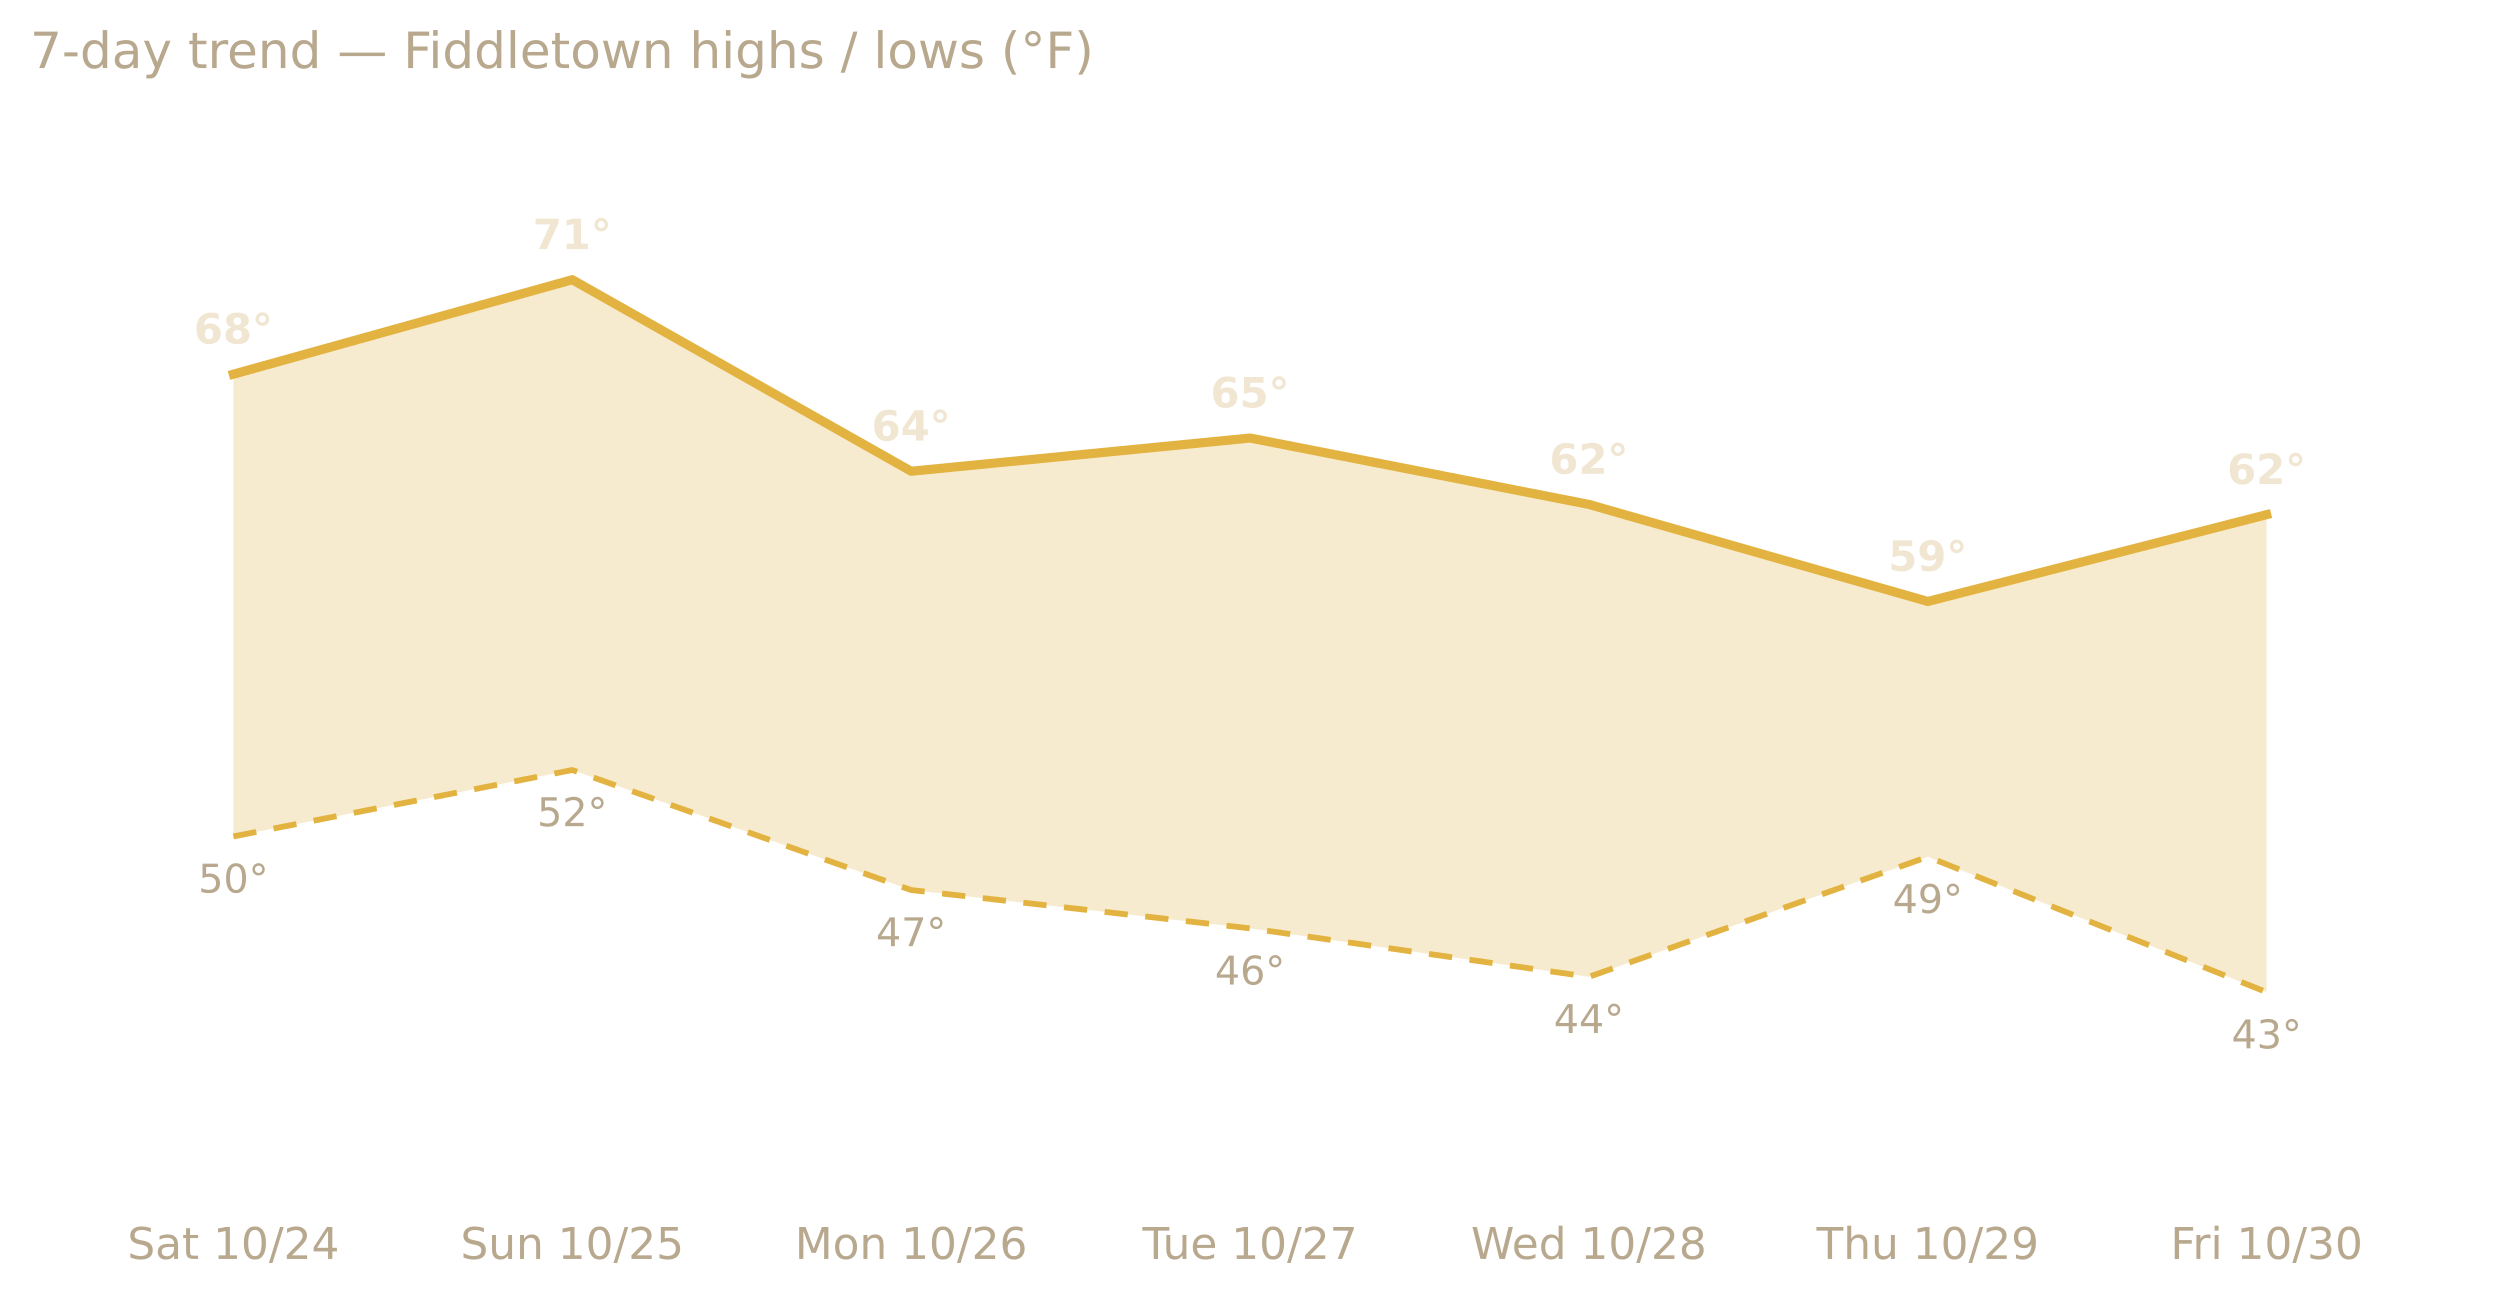
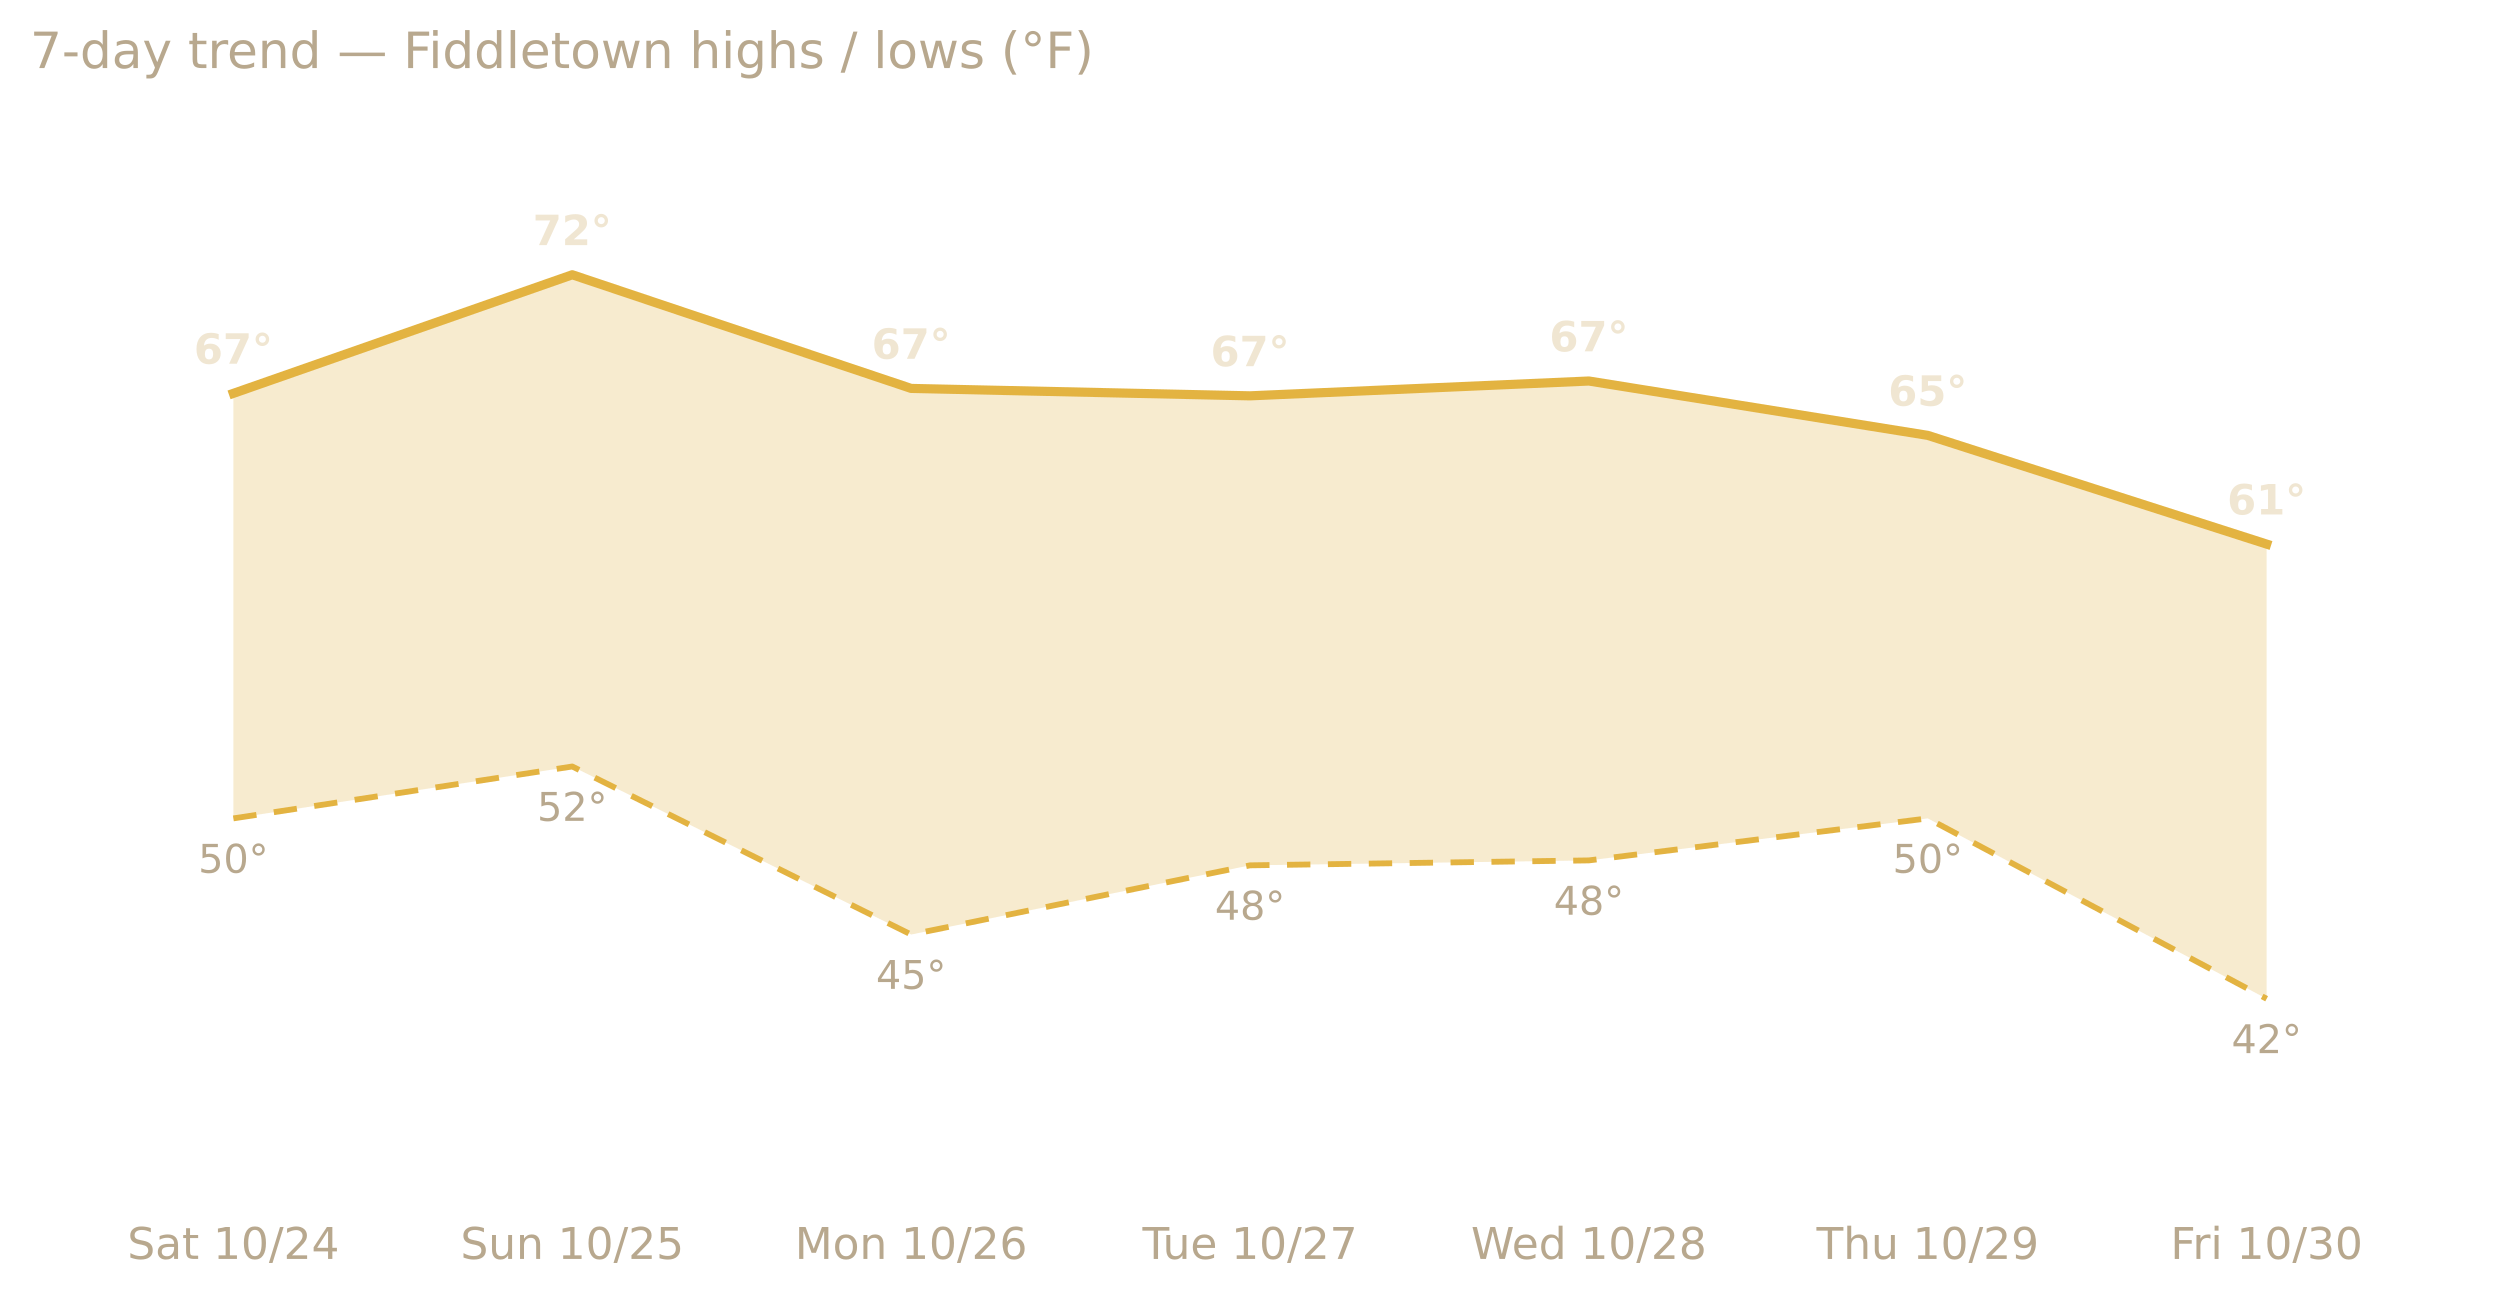
<svg xmlns="http://www.w3.org/2000/svg" xmlns:xlink="http://www.w3.org/1999/xlink" width="599.2pt" height="311.13pt" viewBox="0 0 599.2 311.13" version="1.1">
  <defs>
    <style type="text/css">*{stroke-linejoin: round; stroke-linecap: butt}</style>
  </defs>
  <g id="figure_1">
    <g id="patch_1">
      <path d="M 0 311.13  L 599.2 311.13  L 599.2 0  L 0 0  L 0 311.13  z " style="fill: none; opacity: 0" />
    </g>
    <g id="axes_1">
      <g id="patch_2">
        <path d="M 7.2 286.768  L 592 286.768  L 592 30.318  L 7.2 30.318  L 7.2 286.768  z " style="fill: none" />
      </g>
      <g id="matplotlib.axis_1">
        <g id="xtick_1">
          <g id="text_1">
            <g style="fill: #b8a88e" transform="translate(30.52661 301.7465) scale(0.105 -0.105)">
              <defs>
                <path id="DejaVuSans-53" d="M 3425 4513  L 3425 3897  Q 3066 4069 2747 4153  Q 2428 4238 2131 4238  Q 1616 4238 1336 4038  Q 1056 3838 1056 3469  Q 1056 3159 1242 3001  Q 1428 2844 1947 2747  L 2328 2669  Q 3034 2534 3370 2195  Q 3706 1856 3706 1288  Q 3706 609 3251 259  Q 2797 -91 1919 -91  Q 1588 -91 1214 -16  Q 841 59 441 206  L 441 856  Q 825 641 1194 531  Q 1563 422 1919 422  Q 2459 422 2753 634  Q 3047 847 3047 1241  Q 3047 1584 2836 1778  Q 2625 1972 2144 2069  L 1759 2144  Q 1053 2284 737 2584  Q 422 2884 422 3419  Q 422 4038 858 4394  Q 1294 4750 2059 4750  Q 2388 4750 2728 4690  Q 3069 4631 3425 4513  z " transform="scale(0.015625)" />
                <path id="DejaVuSans-61" d="M 2194 1759  Q 1497 1759 1228 1600  Q 959 1441 959 1056  Q 959 750 1161 570  Q 1363 391 1709 391  Q 2188 391 2477 730  Q 2766 1069 2766 1631  L 2766 1759  L 2194 1759  z M 3341 1997  L 3341 0  L 2766 0  L 2766 531  Q 2569 213 2275 61  Q 1981 -91 1556 -91  Q 1019 -91 701 211  Q 384 513 384 1019  Q 384 1609 779 1909  Q 1175 2209 1959 2209  L 2766 2209  L 2766 2266  Q 2766 2663 2505 2880  Q 2244 3097 1772 3097  Q 1472 3097 1187 3025  Q 903 2953 641 2809  L 641 3341  Q 956 3463 1253 3523  Q 1550 3584 1831 3584  Q 2591 3584 2966 3190  Q 3341 2797 3341 1997  z " transform="scale(0.015625)" />
                <path id="DejaVuSans-74" d="M 1172 4494  L 1172 3500  L 2356 3500  L 2356 3053  L 1172 3053  L 1172 1153  Q 1172 725 1289 603  Q 1406 481 1766 481  L 2356 481  L 2356 0  L 1766 0  Q 1100 0 847 248  Q 594 497 594 1153  L 594 3053  L 172 3053  L 172 3500  L 594 3500  L 594 4494  L 1172 4494  z " transform="scale(0.015625)" />
                <path id="DejaVuSans-20" transform="scale(0.015625)" />
                <path id="DejaVuSans-31" d="M 794 531  L 1825 531  L 1825 4091  L 703 3866  L 703 4441  L 1819 4666  L 2450 4666  L 2450 531  L 3481 531  L 3481 0  L 794 0  L 794 531  z " transform="scale(0.015625)" />
                <path id="DejaVuSans-30" d="M 2034 4250  Q 1547 4250 1301 3770  Q 1056 3291 1056 2328  Q 1056 1369 1301 889  Q 1547 409 2034 409  Q 2525 409 2770 889  Q 3016 1369 3016 2328  Q 3016 3291 2770 3770  Q 2525 4250 2034 4250  z M 2034 4750  Q 2819 4750 3233 4129  Q 3647 3509 3647 2328  Q 3647 1150 3233 529  Q 2819 -91 2034 -91  Q 1250 -91 836 529  Q 422 1150 422 2328  Q 422 3509 836 4129  Q 1250 4750 2034 4750  z " transform="scale(0.015625)" />
                <path id="DejaVuSans-2f" d="M 1625 4666  L 2156 4666  L 531 -594  L 0 -594  L 1625 4666  z " transform="scale(0.015625)" />
                <path id="DejaVuSans-32" d="M 1228 531  L 3431 531  L 3431 0  L 469 0  L 469 531  Q 828 903 1448 1529  Q 2069 2156 2228 2338  Q 2531 2678 2651 2914  Q 2772 3150 2772 3378  Q 2772 3750 2511 3984  Q 2250 4219 1831 4219  Q 1534 4219 1204 4116  Q 875 4013 500 3803  L 500 4441  Q 881 4594 1212 4672  Q 1544 4750 1819 4750  Q 2544 4750 2975 4387  Q 3406 4025 3406 3419  Q 3406 3131 3298 2873  Q 3191 2616 2906 2266  Q 2828 2175 2409 1742  Q 1991 1309 1228 531  z " transform="scale(0.015625)" />
                <path id="DejaVuSans-34" d="M 2419 4116  L 825 1625  L 2419 1625  L 2419 4116  z M 2253 4666  L 3047 4666  L 3047 1625  L 3713 1625  L 3713 1100  L 3047 1100  L 3047 0  L 2419 0  L 2419 1100  L 313 1100  L 313 1709  L 2253 4666  z " transform="scale(0.015625)" />
              </defs>
              <use xlink:href="#DejaVuSans-53" />
              <use xlink:href="#DejaVuSans-61" x="63.477" />
              <use xlink:href="#DejaVuSans-74" x="124.756" />
              <use xlink:href="#DejaVuSans-20" x="163.965" />
              <use xlink:href="#DejaVuSans-31" x="195.752" />
              <use xlink:href="#DejaVuSans-30" x="259.375" />
              <use xlink:href="#DejaVuSans-2f" x="322.998" />
              <use xlink:href="#DejaVuSans-32" x="356.689" />
              <use xlink:href="#DejaVuSans-34" x="420.312" />
            </g>
          </g>
        </g>
        <g id="xtick_2">
          <g id="text_2">
            <g style="fill: #b8a88e" transform="translate(110.3699 301.7465) scale(0.105 -0.105)">
              <defs>
                <path id="DejaVuSans-75" d="M 544 1381  L 544 3500  L 1119 3500  L 1119 1403  Q 1119 906 1312 657  Q 1506 409 1894 409  Q 2359 409 2629 706  Q 2900 1003 2900 1516  L 2900 3500  L 3475 3500  L 3475 0  L 2900 0  L 2900 538  Q 2691 219 2414 64  Q 2138 -91 1772 -91  Q 1169 -91 856 284  Q 544 659 544 1381  z M 1991 3584  L 1991 3584  z " transform="scale(0.015625)" />
                <path id="DejaVuSans-6e" d="M 3513 2113  L 3513 0  L 2938 0  L 2938 2094  Q 2938 2591 2744 2837  Q 2550 3084 2163 3084  Q 1697 3084 1428 2787  Q 1159 2491 1159 1978  L 1159 0  L 581 0  L 581 3500  L 1159 3500  L 1159 2956  Q 1366 3272 1645 3428  Q 1925 3584 2291 3584  Q 2894 3584 3203 3211  Q 3513 2838 3513 2113  z " transform="scale(0.015625)" />
                <path id="DejaVuSans-35" d="M 691 4666  L 3169 4666  L 3169 4134  L 1269 4134  L 1269 2991  Q 1406 3038 1543 3061  Q 1681 3084 1819 3084  Q 2600 3084 3056 2656  Q 3513 2228 3513 1497  Q 3513 744 3044 326  Q 2575 -91 1722 -91  Q 1428 -91 1123 -41  Q 819 9 494 109  L 494 744  Q 775 591 1075 516  Q 1375 441 1709 441  Q 2250 441 2565 725  Q 2881 1009 2881 1497  Q 2881 1984 2565 2268  Q 2250 2553 1709 2553  Q 1456 2553 1204 2497  Q 953 2441 691 2322  L 691 4666  z " transform="scale(0.015625)" />
              </defs>
              <use xlink:href="#DejaVuSans-53" />
              <use xlink:href="#DejaVuSans-75" x="63.477" />
              <use xlink:href="#DejaVuSans-6e" x="126.855" />
              <use xlink:href="#DejaVuSans-20" x="190.234" />
              <use xlink:href="#DejaVuSans-31" x="222.021" />
              <use xlink:href="#DejaVuSans-30" x="285.645" />
              <use xlink:href="#DejaVuSans-2f" x="349.268" />
              <use xlink:href="#DejaVuSans-32" x="382.959" />
              <use xlink:href="#DejaVuSans-35" x="446.582" />
            </g>
          </g>
        </g>
        <g id="xtick_3">
          <g id="text_3">
            <g style="fill: #b8a88e" transform="translate(190.5101 301.7465) scale(0.105 -0.105)">
              <defs>
                <path id="DejaVuSans-4d" d="M 628 4666  L 1569 4666  L 2759 1491  L 3956 4666  L 4897 4666  L 4897 0  L 4281 0  L 4281 4097  L 3078 897  L 2444 897  L 1241 4097  L 1241 0  L 628 0  L 628 4666  z " transform="scale(0.015625)" />
                <path id="DejaVuSans-6f" d="M 1959 3097  Q 1497 3097 1228 2736  Q 959 2375 959 1747  Q 959 1119 1226 758  Q 1494 397 1959 397  Q 2419 397 2687 759  Q 2956 1122 2956 1747  Q 2956 2369 2687 2733  Q 2419 3097 1959 3097  z M 1959 3584  Q 2709 3584 3137 3096  Q 3566 2609 3566 1747  Q 3566 888 3137 398  Q 2709 -91 1959 -91  Q 1206 -91 779 398  Q 353 888 353 1747  Q 353 2609 779 3096  Q 1206 3584 1959 3584  z " transform="scale(0.015625)" />
                <path id="DejaVuSans-36" d="M 2113 2584  Q 1688 2584 1439 2293  Q 1191 2003 1191 1497  Q 1191 994 1439 701  Q 1688 409 2113 409  Q 2538 409 2786 701  Q 3034 994 3034 1497  Q 3034 2003 2786 2293  Q 2538 2584 2113 2584  z M 3366 4563  L 3366 3988  Q 3128 4100 2886 4159  Q 2644 4219 2406 4219  Q 1781 4219 1451 3797  Q 1122 3375 1075 2522  Q 1259 2794 1537 2939  Q 1816 3084 2150 3084  Q 2853 3084 3261 2657  Q 3669 2231 3669 1497  Q 3669 778 3244 343  Q 2819 -91 2113 -91  Q 1303 -91 875 529  Q 447 1150 447 2328  Q 447 3434 972 4092  Q 1497 4750 2381 4750  Q 2619 4750 2861 4703  Q 3103 4656 3366 4563  z " transform="scale(0.015625)" />
              </defs>
              <use xlink:href="#DejaVuSans-4d" />
              <use xlink:href="#DejaVuSans-6f" x="86.279" />
              <use xlink:href="#DejaVuSans-6e" x="147.461" />
              <use xlink:href="#DejaVuSans-20" x="210.84" />
              <use xlink:href="#DejaVuSans-31" x="242.627" />
              <use xlink:href="#DejaVuSans-30" x="306.25" />
              <use xlink:href="#DejaVuSans-2f" x="369.873" />
              <use xlink:href="#DejaVuSans-32" x="403.564" />
              <use xlink:href="#DejaVuSans-36" x="467.188" />
            </g>
          </g>
        </g>
        <g id="xtick_4">
          <g id="text_4">
            <g style="fill: #b8a88e" transform="translate(273.8315 301.7465) scale(0.105 -0.105)">
              <defs>
                <path id="DejaVuSans-54" d="M -19 4666  L 3928 4666  L 3928 4134  L 2272 4134  L 2272 0  L 1638 0  L 1638 4134  L -19 4134  L -19 4666  z " transform="scale(0.015625)" />
                <path id="DejaVuSans-65" d="M 3597 1894  L 3597 1613  L 953 1613  Q 991 1019 1311 708  Q 1631 397 2203 397  Q 2534 397 2845 478  Q 3156 559 3463 722  L 3463 178  Q 3153 47 2828 -22  Q 2503 -91 2169 -91  Q 1331 -91 842 396  Q 353 884 353 1716  Q 353 2575 817 3079  Q 1281 3584 2069 3584  Q 2775 3584 3186 3129  Q 3597 2675 3597 1894  z M 3022 2063  Q 3016 2534 2758 2815  Q 2500 3097 2075 3097  Q 1594 3097 1305 2825  Q 1016 2553 972 2059  L 3022 2063  z " transform="scale(0.015625)" />
                <path id="DejaVuSans-37" d="M 525 4666  L 3525 4666  L 3525 4397  L 1831 0  L 1172 0  L 2766 4134  L 525 4134  L 525 4666  z " transform="scale(0.015625)" />
              </defs>
              <use xlink:href="#DejaVuSans-54" />
              <use xlink:href="#DejaVuSans-75" x="45.959" />
              <use xlink:href="#DejaVuSans-65" x="109.338" />
              <use xlink:href="#DejaVuSans-20" x="170.861" />
              <use xlink:href="#DejaVuSans-31" x="202.648" />
              <use xlink:href="#DejaVuSans-30" x="266.271" />
              <use xlink:href="#DejaVuSans-2f" x="329.895" />
              <use xlink:href="#DejaVuSans-32" x="363.586" />
              <use xlink:href="#DejaVuSans-37" x="427.209" />
            </g>
          </g>
        </g>
        <g id="xtick_5">
          <g id="text_5">
            <g style="fill: #b8a88e" transform="translate(352.578 301.7465) scale(0.105 -0.105)">
              <defs>
                <path id="DejaVuSans-57" d="M 213 4666  L 850 4666  L 1831 722  L 2809 4666  L 3519 4666  L 4500 722  L 5478 4666  L 6119 4666  L 4947 0  L 4153 0  L 3169 4050  L 2175 0  L 1381 0  L 213 4666  z " transform="scale(0.015625)" />
                <path id="DejaVuSans-64" d="M 2906 2969  L 2906 4863  L 3481 4863  L 3481 0  L 2906 0  L 2906 525  Q 2725 213 2448 61  Q 2172 -91 1784 -91  Q 1150 -91 751 415  Q 353 922 353 1747  Q 353 2572 751 3078  Q 1150 3584 1784 3584  Q 2172 3584 2448 3432  Q 2725 3281 2906 2969  z M 947 1747  Q 947 1113 1208 752  Q 1469 391 1925 391  Q 2381 391 2643 752  Q 2906 1113 2906 1747  Q 2906 2381 2643 2742  Q 2381 3103 1925 3103  Q 1469 3103 1208 2742  Q 947 2381 947 1747  z " transform="scale(0.015625)" />
                <path id="DejaVuSans-38" d="M 2034 2216  Q 1584 2216 1326 1975  Q 1069 1734 1069 1313  Q 1069 891 1326 650  Q 1584 409 2034 409  Q 2484 409 2743 651  Q 3003 894 3003 1313  Q 3003 1734 2745 1975  Q 2488 2216 2034 2216  z M 1403 2484  Q 997 2584 770 2862  Q 544 3141 544 3541  Q 544 4100 942 4425  Q 1341 4750 2034 4750  Q 2731 4750 3128 4425  Q 3525 4100 3525 3541  Q 3525 3141 3298 2862  Q 3072 2584 2669 2484  Q 3125 2378 3379 2068  Q 3634 1759 3634 1313  Q 3634 634 3220 271  Q 2806 -91 2034 -91  Q 1263 -91 848 271  Q 434 634 434 1313  Q 434 1759 690 2068  Q 947 2378 1403 2484  z M 1172 3481  Q 1172 3119 1398 2916  Q 1625 2713 2034 2713  Q 2441 2713 2670 2916  Q 2900 3119 2900 3481  Q 2900 3844 2670 4047  Q 2441 4250 2034 4250  Q 1625 4250 1398 4047  Q 1172 3844 1172 3481  z " transform="scale(0.015625)" />
              </defs>
              <use xlink:href="#DejaVuSans-57" />
              <use xlink:href="#DejaVuSans-65" x="93.002" />
              <use xlink:href="#DejaVuSans-64" x="154.525" />
              <use xlink:href="#DejaVuSans-20" x="218.002" />
              <use xlink:href="#DejaVuSans-31" x="249.789" />
              <use xlink:href="#DejaVuSans-30" x="313.412" />
              <use xlink:href="#DejaVuSans-2f" x="377.035" />
              <use xlink:href="#DejaVuSans-32" x="410.727" />
              <use xlink:href="#DejaVuSans-38" x="474.35" />
            </g>
          </g>
        </g>
        <g id="xtick_6">
          <g id="text_6">
            <g style="fill: #b8a88e" transform="translate(435.3851 301.7465) scale(0.105 -0.105)">
              <defs>
                <path id="DejaVuSans-68" d="M 3513 2113  L 3513 0  L 2938 0  L 2938 2094  Q 2938 2591 2744 2837  Q 2550 3084 2163 3084  Q 1697 3084 1428 2787  Q 1159 2491 1159 1978  L 1159 0  L 581 0  L 581 4863  L 1159 4863  L 1159 2956  Q 1366 3272 1645 3428  Q 1925 3584 2291 3584  Q 2894 3584 3203 3211  Q 3513 2838 3513 2113  z " transform="scale(0.015625)" />
                <path id="DejaVuSans-39" d="M 703 97  L 703 672  Q 941 559 1184 500  Q 1428 441 1663 441  Q 2288 441 2617 861  Q 2947 1281 2994 2138  Q 2813 1869 2534 1725  Q 2256 1581 1919 1581  Q 1219 1581 811 2004  Q 403 2428 403 3163  Q 403 3881 828 4315  Q 1253 4750 1959 4750  Q 2769 4750 3195 4129  Q 3622 3509 3622 2328  Q 3622 1225 3098 567  Q 2575 -91 1691 -91  Q 1453 -91 1209 -44  Q 966 3 703 97  z M 1959 2075  Q 2384 2075 2632 2365  Q 2881 2656 2881 3163  Q 2881 3666 2632 3958  Q 2384 4250 1959 4250  Q 1534 4250 1286 3958  Q 1038 3666 1038 3163  Q 1038 2656 1286 2365  Q 1534 2075 1959 2075  z " transform="scale(0.015625)" />
              </defs>
              <use xlink:href="#DejaVuSans-54" />
              <use xlink:href="#DejaVuSans-68" x="61.084" />
              <use xlink:href="#DejaVuSans-75" x="124.463" />
              <use xlink:href="#DejaVuSans-20" x="187.842" />
              <use xlink:href="#DejaVuSans-31" x="219.629" />
              <use xlink:href="#DejaVuSans-30" x="283.252" />
              <use xlink:href="#DejaVuSans-2f" x="346.875" />
              <use xlink:href="#DejaVuSans-32" x="380.566" />
              <use xlink:href="#DejaVuSans-39" x="444.189" />
            </g>
          </g>
        </g>
        <g id="xtick_7">
          <g id="text_7">
            <g style="fill: #b8a88e" transform="translate(520.2126 301.7465) scale(0.105 -0.105)">
              <defs>
                <path id="DejaVuSans-46" d="M 628 4666  L 3309 4666  L 3309 4134  L 1259 4134  L 1259 2759  L 3109 2759  L 3109 2228  L 1259 2228  L 1259 0  L 628 0  L 628 4666  z " transform="scale(0.015625)" />
                <path id="DejaVuSans-72" d="M 2631 2963  Q 2534 3019 2420 3045  Q 2306 3072 2169 3072  Q 1681 3072 1420 2755  Q 1159 2438 1159 1844  L 1159 0  L 581 0  L 581 3500  L 1159 3500  L 1159 2956  Q 1341 3275 1631 3429  Q 1922 3584 2338 3584  Q 2397 3584 2469 3576  Q 2541 3569 2628 3553  L 2631 2963  z " transform="scale(0.015625)" />
                <path id="DejaVuSans-69" d="M 603 3500  L 1178 3500  L 1178 0  L 603 0  L 603 3500  z M 603 4863  L 1178 4863  L 1178 4134  L 603 4134  L 603 4863  z " transform="scale(0.015625)" />
                <path id="DejaVuSans-33" d="M 2597 2516  Q 3050 2419 3304 2112  Q 3559 1806 3559 1356  Q 3559 666 3084 287  Q 2609 -91 1734 -91  Q 1441 -91 1130 -33  Q 819 25 488 141  L 488 750  Q 750 597 1062 519  Q 1375 441 1716 441  Q 2309 441 2620 675  Q 2931 909 2931 1356  Q 2931 1769 2642 2001  Q 2353 2234 1838 2234  L 1294 2234  L 1294 2753  L 1863 2753  Q 2328 2753 2575 2939  Q 2822 3125 2822 3475  Q 2822 3834 2567 4026  Q 2313 4219 1838 4219  Q 1578 4219 1281 4162  Q 984 4106 628 3988  L 628 4550  Q 988 4650 1302 4700  Q 1616 4750 1894 4750  Q 2613 4750 3031 4423  Q 3450 4097 3450 3541  Q 3450 3153 3228 2886  Q 3006 2619 2597 2516  z " transform="scale(0.015625)" />
              </defs>
              <use xlink:href="#DejaVuSans-46" />
              <use xlink:href="#DejaVuSans-72" x="50.27" />
              <use xlink:href="#DejaVuSans-69" x="91.383" />
              <use xlink:href="#DejaVuSans-20" x="119.166" />
              <use xlink:href="#DejaVuSans-31" x="150.953" />
              <use xlink:href="#DejaVuSans-30" x="214.576" />
              <use xlink:href="#DejaVuSans-2f" x="278.199" />
              <use xlink:href="#DejaVuSans-33" x="311.891" />
              <use xlink:href="#DejaVuSans-30" x="375.514" />
            </g>
          </g>
        </g>
      </g>
      <g id="matplotlib.axis_2" />
      <g id="PolyCollection_1">
-         <path d="M 55.933 89.687  L 55.933 200.469  L 137.156 184.555  L 218.378 213.322  L 299.6 222.503  L 380.822 234.132  L 462.044 205.365  L 543.267 237.804  L 543.267 123.35  L 543.267 123.35  L 462.044 144.16  L 380.822 120.902  L 299.6 104.989  L 218.378 112.945  L 137.156 67.041  L 55.933 89.687  z " clip-path="url(#p6ad3d462f0)" style="fill: #e3b341; fill-opacity: 0.25" />
+         <path d="M 55.933 94.283  L 55.933 196.152  L 137.156 183.714  L 218.378 223.988  L 299.6 207.405  L 380.822 206.22  L 462.044 196.152  L 543.267 239.387  L 543.267 130.411  L 543.267 130.411  L 462.044 104.351  L 380.822 91.321  L 299.6 94.875  L 218.378 93.098  L 137.156 65.854  L 55.933 94.283  z " clip-path="url(#pff99739e5b)" style="fill: #e3b341; fill-opacity: 0.25" />
      </g>
      <g id="line2d_1">
-         <path d="M 55.933 89.687  L 137.156 67.041  L 218.378 112.945  L 299.6 104.989  L 380.822 120.902  L 462.044 144.16  L 543.267 123.35  " clip-path="url(#p6ad3d462f0)" style="fill: none; stroke: #e3b341; stroke-width: 2.2; stroke-linecap: square" />
+         <path d="M 55.933 94.283  L 137.156 65.854  L 218.378 93.098  L 299.6 94.875  L 380.822 91.321  L 462.044 104.351  L 543.267 130.411  " clip-path="url(#pff99739e5b)" style="fill: none; stroke: #e3b341; stroke-width: 2.2; stroke-linecap: square" />
      </g>
      <g id="line2d_2">
-         <path d="M 55.933 200.469  L 137.156 184.555  L 218.378 213.322  L 299.6 222.503  L 380.822 234.132  L 462.044 205.365  L 543.267 237.804  " clip-path="url(#p6ad3d462f0)" style="fill: none; stroke-dasharray: 5.6,4.2; stroke-dashoffset: 0; stroke: #e3b341; stroke-width: 1.4" />
+         <path d="M 55.933 196.152  L 137.156 183.714  L 218.378 223.988  L 299.6 207.405  L 380.822 206.22  L 462.044 196.152  L 543.267 239.387  " clip-path="url(#pff99739e5b)" style="fill: none; stroke-dasharray: 5.6,4.2; stroke-dashoffset: 0; stroke: #e3b341; stroke-width: 1.4" />
      </g>
      <g id="text_8">
-         <g style="fill: #f0e6d2" transform="translate(46.47552 82.34259) scale(0.1 -0.1)">
+         <g style="fill: #f0e6d2" transform="translate(46.47552 87.1754) scale(0.1 -0.1)">
          <defs>
            <path id="DejaVuSans-Bold-36" d="M 2316 2303  Q 2000 2303 1842 2098  Q 1684 1894 1684 1484  Q 1684 1075 1842 870  Q 2000 666 2316 666  Q 2634 666 2792 870  Q 2950 1075 2950 1484  Q 2950 1894 2792 2098  Q 2634 2303 2316 2303  z M 3803 4544  L 3803 3681  Q 3506 3822 3243 3889  Q 2981 3956 2731 3956  Q 2194 3956 1894 3657  Q 1594 3359 1544 2772  Q 1750 2925 1990 3001  Q 2231 3078 2516 3078  Q 3231 3078 3670 2659  Q 4109 2241 4109 1563  Q 4109 813 3618 361  Q 3128 -91 2303 -91  Q 1394 -91 895 523  Q 397 1138 397 2266  Q 397 3422 980 4083  Q 1563 4744 2578 4744  Q 2900 4744 3203 4694  Q 3506 4644 3803 4544  z " transform="scale(0.015625)" />
-             <path id="DejaVuSans-Bold-38" d="M 2228 2088  Q 1891 2088 1709 1903  Q 1528 1719 1528 1375  Q 1528 1031 1709 848  Q 1891 666 2228 666  Q 2563 666 2741 848  Q 2919 1031 2919 1375  Q 2919 1722 2741 1905  Q 2563 2088 2228 2088  z M 1350 2484  Q 925 2613 709 2878  Q 494 3144 494 3541  Q 494 4131 934 4440  Q 1375 4750 2228 4750  Q 3075 4750 3515 4442  Q 3956 4134 3956 3541  Q 3956 3144 3739 2878  Q 3522 2613 3097 2484  Q 3572 2353 3814 2058  Q 4056 1763 4056 1313  Q 4056 619 3595 264  Q 3134 -91 2228 -91  Q 1319 -91 855 264  Q 391 619 391 1313  Q 391 1763 633 2058  Q 875 2353 1350 2484  z M 1631 3419  Q 1631 3141 1786 2991  Q 1941 2841 2228 2841  Q 2509 2841 2662 2991  Q 2816 3141 2816 3419  Q 2816 3697 2662 3845  Q 2509 3994 2228 3994  Q 1941 3994 1786 3844  Q 1631 3694 1631 3419  z " transform="scale(0.015625)" />
+             <path id="DejaVuSans-Bold-37" d="M 428 4666  L 3944 4666  L 3944 3988  L 2125 0  L 953 0  L 2675 3781  L 428 3781  L 428 4666  z " transform="scale(0.015625)" />
            <path id="DejaVuSans-Bold-b0" d="M 1600 4288  Q 1375 4288 1219 4131  Q 1063 3975 1063 3750  Q 1063 3525 1217 3372  Q 1372 3219 1600 3219  Q 1825 3219 1981 3373  Q 2138 3528 2138 3750  Q 2138 3975 1980 4131  Q 1822 4288 1600 4288  z M 1600 4794  Q 1806 4794 1997 4714  Q 2188 4634 2338 4488  Q 2484 4338 2561 4150  Q 2638 3963 2638 3750  Q 2638 3541 2561 3352  Q 2484 3163 2344 3022  Q 2194 2872 2000 2792  Q 1806 2713 1594 2713  Q 1153 2713 854 3011  Q 556 3309 556 3750  Q 556 4191 857 4492  Q 1159 4794 1600 4794  z " transform="scale(0.015625)" />
          </defs>
          <use xlink:href="#DejaVuSans-Bold-36" />
-           <use xlink:href="#DejaVuSans-Bold-38" x="69.58" />
+           <use xlink:href="#DejaVuSans-Bold-37" x="69.58" />
          <use xlink:href="#DejaVuSans-Bold-b0" x="139.16" />
        </g>
      </g>
      <g id="text_9">
-         <g style="fill: #b8a88e" transform="translate(47.51396 213.9339) scale(0.095 -0.095)">
+         <g style="fill: #b8a88e" transform="translate(47.51396 209.1816) scale(0.095 -0.095)">
          <defs>
            <path id="DejaVuSans-b0" d="M 1600 4347  Q 1350 4347 1178 4173  Q 1006 4000 1006 3750  Q 1006 3503 1178 3333  Q 1350 3163 1600 3163  Q 1850 3163 2022 3333  Q 2194 3503 2194 3750  Q 2194 3997 2020 4172  Q 1847 4347 1600 4347  z M 1600 4750  Q 1800 4750 1984 4673  Q 2169 4597 2303 4453  Q 2447 4313 2519 4134  Q 2591 3956 2591 3750  Q 2591 3338 2302 3052  Q 2013 2766 1594 2766  Q 1172 2766 890 3047  Q 609 3328 609 3750  Q 609 4169 896 4459  Q 1184 4750 1600 4750  z " transform="scale(0.015625)" />
          </defs>
          <use xlink:href="#DejaVuSans-35" />
          <use xlink:href="#DejaVuSans-30" x="63.623" />
          <use xlink:href="#DejaVuSans-b0" x="127.246" />
        </g>
      </g>
      <g id="text_10">
-         <g style="fill: #f0e6d2" transform="translate(127.6977 59.69664) scale(0.1 -0.1)">
-           <defs>
-             <path id="DejaVuSans-Bold-37" d="M 428 4666  L 3944 4666  L 3944 3988  L 2125 0  L 953 0  L 2675 3781  L 428 3781  L 428 4666  z " transform="scale(0.015625)" />
-             <path id="DejaVuSans-Bold-31" d="M 750 831  L 1813 831  L 1813 3847  L 722 3622  L 722 4441  L 1806 4666  L 2950 4666  L 2950 831  L 4013 831  L 4013 0  L 750 0  L 750 831  z " transform="scale(0.015625)" />
+         <g style="fill: #f0e6d2" transform="translate(127.6977 58.74676) scale(0.1 -0.1)">
+           <defs>
+             <path id="DejaVuSans-Bold-32" d="M 1844 884  L 3897 884  L 3897 0  L 506 0  L 506 884  L 2209 2388  Q 2438 2594 2547 2791  Q 2656 2988 2656 3200  Q 2656 3528 2436 3728  Q 2216 3928 1850 3928  Q 1569 3928 1234 3808  Q 900 3688 519 3450  L 519 4475  Q 925 4609 1322 4679  Q 1719 4750 2100 4750  Q 2938 4750 3402 4381  Q 3866 4013 3866 3353  Q 3866 2972 3669 2642  Q 3472 2313 2841 1759  L 1844 884  z " transform="scale(0.015625)" />
          </defs>
          <use xlink:href="#DejaVuSans-Bold-37" />
-           <use xlink:href="#DejaVuSans-Bold-31" x="69.58" />
+           <use xlink:href="#DejaVuSans-Bold-32" x="69.58" />
          <use xlink:href="#DejaVuSans-Bold-b0" x="139.16" />
        </g>
      </g>
      <g id="text_11">
-         <g style="fill: #b8a88e" transform="translate(128.7362 198.0205) scale(0.095 -0.095)">
+         <g style="fill: #b8a88e" transform="translate(128.7362 196.7441) scale(0.095 -0.095)">
          <use xlink:href="#DejaVuSans-35" />
          <use xlink:href="#DejaVuSans-32" x="63.623" />
          <use xlink:href="#DejaVuSans-b0" x="127.246" />
        </g>
      </g>
      <g id="text_12">
-         <g style="fill: #f0e6d2" transform="translate(208.92 105.6006) scale(0.1 -0.1)">
-           <defs>
-             <path id="DejaVuSans-Bold-34" d="M 2356 3675  L 1038 1722  L 2356 1722  L 2356 3675  z M 2156 4666  L 3494 4666  L 3494 1722  L 4159 1722  L 4159 850  L 3494 850  L 3494 0  L 2356 0  L 2356 850  L 288 850  L 288 1881  L 2156 4666  z " transform="scale(0.015625)" />
-           </defs>
-           <use xlink:href="#DejaVuSans-Bold-36" />
-           <use xlink:href="#DejaVuSans-Bold-34" x="69.58" />
+         <g style="fill: #f0e6d2" transform="translate(208.92 85.99087) scale(0.1 -0.1)">
+           <use xlink:href="#DejaVuSans-Bold-36" />
+           <use xlink:href="#DejaVuSans-Bold-37" x="69.58" />
          <use xlink:href="#DejaVuSans-Bold-b0" x="139.16" />
        </g>
      </g>
      <g id="text_13">
-         <g style="fill: #b8a88e" transform="translate(209.9584 226.787) scale(0.095 -0.095)">
+         <g style="fill: #b8a88e" transform="translate(209.9584 237.018) scale(0.095 -0.095)">
          <use xlink:href="#DejaVuSans-34" />
-           <use xlink:href="#DejaVuSans-37" x="63.623" />
+           <use xlink:href="#DejaVuSans-35" x="63.623" />
          <use xlink:href="#DejaVuSans-b0" x="127.246" />
        </g>
      </g>
      <g id="text_14">
-         <g style="fill: #f0e6d2" transform="translate(290.1422 97.6439) scale(0.1 -0.1)">
+         <g style="fill: #f0e6d2" transform="translate(290.1422 87.76766) scale(0.1 -0.1)">
+           <use xlink:href="#DejaVuSans-Bold-36" />
+           <use xlink:href="#DejaVuSans-Bold-37" x="69.58" />
+           <use xlink:href="#DejaVuSans-Bold-b0" x="139.16" />
+         </g>
+       </g>
+       <g id="text_15">
+         <g style="fill: #b8a88e" transform="translate(291.1806 220.4346) scale(0.095 -0.095)">
+           <use xlink:href="#DejaVuSans-34" />
+           <use xlink:href="#DejaVuSans-38" x="63.623" />
+           <use xlink:href="#DejaVuSans-b0" x="127.246" />
+         </g>
+       </g>
+       <g id="text_16">
+         <g style="fill: #f0e6d2" transform="translate(371.3644 84.21408) scale(0.1 -0.1)">
+           <use xlink:href="#DejaVuSans-Bold-36" />
+           <use xlink:href="#DejaVuSans-Bold-37" x="69.58" />
+           <use xlink:href="#DejaVuSans-Bold-b0" x="139.16" />
+         </g>
+       </g>
+       <g id="text_17">
+         <g style="fill: #b8a88e" transform="translate(372.4028 219.2501) scale(0.095 -0.095)">
+           <use xlink:href="#DejaVuSans-34" />
+           <use xlink:href="#DejaVuSans-38" x="63.623" />
+           <use xlink:href="#DejaVuSans-b0" x="127.246" />
+         </g>
+       </g>
+       <g id="text_18">
+         <g style="fill: #f0e6d2" transform="translate(452.5866 97.24388) scale(0.1 -0.1)">
          <defs>
            <path id="DejaVuSans-Bold-35" d="M 678 4666  L 3669 4666  L 3669 3781  L 1638 3781  L 1638 3059  Q 1775 3097 1914 3117  Q 2053 3138 2203 3138  Q 3056 3138 3531 2711  Q 4006 2284 4006 1522  Q 4006 766 3489 337  Q 2972 -91 2053 -91  Q 1656 -91 1267 -14  Q 878 63 494 219  L 494 1166  Q 875 947 1217 837  Q 1559 728 1863 728  Q 2300 728 2551 942  Q 2803 1156 2803 1522  Q 2803 1891 2551 2103  Q 2300 2316 1863 2316  Q 1603 2316 1309 2248  Q 1016 2181 678 2041  L 678 4666  z " transform="scale(0.015625)" />
          </defs>
          <use xlink:href="#DejaVuSans-Bold-36" />
          <use xlink:href="#DejaVuSans-Bold-35" x="69.58" />
          <use xlink:href="#DejaVuSans-Bold-b0" x="139.16" />
        </g>
      </g>
-       <g id="text_15">
-         <g style="fill: #b8a88e" transform="translate(291.1806 235.9678) scale(0.095 -0.095)">
+       <g id="text_19">
+         <g style="fill: #b8a88e" transform="translate(453.6251 209.1816) scale(0.095 -0.095)">
+           <use xlink:href="#DejaVuSans-35" />
+           <use xlink:href="#DejaVuSans-30" x="63.623" />
+           <use xlink:href="#DejaVuSans-b0" x="127.246" />
+         </g>
+       </g>
+       <g id="text_20">
+         <g style="fill: #f0e6d2" transform="translate(533.8089 123.3035) scale(0.1 -0.1)">
+           <defs>
+             <path id="DejaVuSans-Bold-31" d="M 750 831  L 1813 831  L 1813 3847  L 722 3622  L 722 4441  L 1806 4666  L 2950 4666  L 2950 831  L 4013 831  L 4013 0  L 750 0  L 750 831  z " transform="scale(0.015625)" />
+           </defs>
+           <use xlink:href="#DejaVuSans-Bold-36" />
+           <use xlink:href="#DejaVuSans-Bold-31" x="69.58" />
+           <use xlink:href="#DejaVuSans-Bold-b0" x="139.16" />
+         </g>
+       </g>
+       <g id="text_21">
+         <g style="fill: #b8a88e" transform="translate(534.8473 252.4169) scale(0.095 -0.095)">
          <use xlink:href="#DejaVuSans-34" />
-           <use xlink:href="#DejaVuSans-36" x="63.623" />
-           <use xlink:href="#DejaVuSans-b0" x="127.246" />
-         </g>
-       </g>
-       <g id="text_16">
-         <g style="fill: #f0e6d2" transform="translate(371.3644 113.5573) scale(0.1 -0.1)">
-           <defs>
-             <path id="DejaVuSans-Bold-32" d="M 1844 884  L 3897 884  L 3897 0  L 506 0  L 506 884  L 2209 2388  Q 2438 2594 2547 2791  Q 2656 2988 2656 3200  Q 2656 3528 2436 3728  Q 2216 3928 1850 3928  Q 1569 3928 1234 3808  Q 900 3688 519 3450  L 519 4475  Q 925 4609 1322 4679  Q 1719 4750 2100 4750  Q 2938 4750 3402 4381  Q 3866 4013 3866 3353  Q 3866 2972 3669 2642  Q 3472 2313 2841 1759  L 1844 884  z " transform="scale(0.015625)" />
-           </defs>
-           <use xlink:href="#DejaVuSans-Bold-36" />
-           <use xlink:href="#DejaVuSans-Bold-32" x="69.58" />
-           <use xlink:href="#DejaVuSans-Bold-b0" x="139.16" />
-         </g>
-       </g>
-       <g id="text_17">
-         <g style="fill: #b8a88e" transform="translate(372.4028 247.5968) scale(0.095 -0.095)">
-           <use xlink:href="#DejaVuSans-34" />
-           <use xlink:href="#DejaVuSans-34" x="63.623" />
-           <use xlink:href="#DejaVuSans-b0" x="127.246" />
-         </g>
-       </g>
-       <g id="text_18">
-         <g style="fill: #f0e6d2" transform="translate(452.5866 136.8153) scale(0.1 -0.1)">
-           <defs>
-             <path id="DejaVuSans-Bold-39" d="M 641 103  L 641 966  Q 928 831 1190 764  Q 1453 697 1709 697  Q 2247 697 2547 995  Q 2847 1294 2900 1881  Q 2688 1725 2447 1647  Q 2206 1569 1925 1569  Q 1209 1569 770 1986  Q 331 2403 331 3084  Q 331 3838 820 4291  Q 1309 4744 2131 4744  Q 3044 4744 3544 4128  Q 4044 3513 4044 2388  Q 4044 1231 3459 570  Q 2875 -91 1856 -91  Q 1528 -91 1228 -42  Q 928 6 641 103  z M 2125 2350  Q 2441 2350 2600 2554  Q 2759 2759 2759 3169  Q 2759 3575 2600 3781  Q 2441 3988 2125 3988  Q 1809 3988 1650 3781  Q 1491 3575 1491 3169  Q 1491 2759 1650 2554  Q 1809 2350 2125 2350  z " transform="scale(0.015625)" />
-           </defs>
-           <use xlink:href="#DejaVuSans-Bold-35" />
-           <use xlink:href="#DejaVuSans-Bold-39" x="69.58" />
-           <use xlink:href="#DejaVuSans-Bold-b0" x="139.16" />
-         </g>
-       </g>
-       <g id="text_19">
-         <g style="fill: #b8a88e" transform="translate(453.6251 218.8303) scale(0.095 -0.095)">
-           <use xlink:href="#DejaVuSans-34" />
-           <use xlink:href="#DejaVuSans-39" x="63.623" />
-           <use xlink:href="#DejaVuSans-b0" x="127.246" />
-         </g>
-       </g>
-       <g id="text_20">
-         <g style="fill: #f0e6d2" transform="translate(533.8089 116.0055) scale(0.1 -0.1)">
-           <use xlink:href="#DejaVuSans-Bold-36" />
-           <use xlink:href="#DejaVuSans-Bold-32" x="69.58" />
-           <use xlink:href="#DejaVuSans-Bold-b0" x="139.16" />
-         </g>
-       </g>
-       <g id="text_21">
-         <g style="fill: #b8a88e" transform="translate(534.8473 251.2691) scale(0.095 -0.095)">
-           <use xlink:href="#DejaVuSans-34" />
-           <use xlink:href="#DejaVuSans-33" x="63.623" />
+           <use xlink:href="#DejaVuSans-32" x="63.623" />
          <use xlink:href="#DejaVuSans-b0" x="127.246" />
        </g>
      </g>
      <g id="text_22">
        <g style="fill: #b8a88e" transform="translate(7.2 16.31812) scale(0.12 -0.12)">
          <defs>
            <path id="DejaVuSans-2d" d="M 313 2009  L 1997 2009  L 1997 1497  L 313 1497  L 313 2009  z " transform="scale(0.015625)" />
            <path id="DejaVuSans-79" d="M 2059 -325  Q 1816 -950 1584 -1140  Q 1353 -1331 966 -1331  L 506 -1331  L 506 -850  L 844 -850  Q 1081 -850 1212 -737  Q 1344 -625 1503 -206  L 1606 56  L 191 3500  L 800 3500  L 1894 763  L 2988 3500  L 3597 3500  L 2059 -325  z " transform="scale(0.015625)" />
            <path id="DejaVuSans-2014" d="M 313 1978  L 6088 1978  L 6088 1528  L 313 1528  L 313 1978  z " transform="scale(0.015625)" />
            <path id="DejaVuSans-6c" d="M 603 4863  L 1178 4863  L 1178 0  L 603 0  L 603 4863  z " transform="scale(0.015625)" />
            <path id="DejaVuSans-77" d="M 269 3500  L 844 3500  L 1563 769  L 2278 3500  L 2956 3500  L 3675 769  L 4391 3500  L 4966 3500  L 4050 0  L 3372 0  L 2619 2869  L 1863 0  L 1184 0  L 269 3500  z " transform="scale(0.015625)" />
            <path id="DejaVuSans-67" d="M 2906 1791  Q 2906 2416 2648 2759  Q 2391 3103 1925 3103  Q 1463 3103 1205 2759  Q 947 2416 947 1791  Q 947 1169 1205 825  Q 1463 481 1925 481  Q 2391 481 2648 825  Q 2906 1169 2906 1791  z M 3481 434  Q 3481 -459 3084 -895  Q 2688 -1331 1869 -1331  Q 1566 -1331 1297 -1286  Q 1028 -1241 775 -1147  L 775 -588  Q 1028 -725 1275 -790  Q 1522 -856 1778 -856  Q 2344 -856 2625 -561  Q 2906 -266 2906 331  L 2906 616  Q 2728 306 2450 153  Q 2172 0 1784 0  Q 1141 0 747 490  Q 353 981 353 1791  Q 353 2603 747 3093  Q 1141 3584 1784 3584  Q 2172 3584 2450 3431  Q 2728 3278 2906 2969  L 2906 3500  L 3481 3500  L 3481 434  z " transform="scale(0.015625)" />
            <path id="DejaVuSans-73" d="M 2834 3397  L 2834 2853  Q 2591 2978 2328 3040  Q 2066 3103 1784 3103  Q 1356 3103 1142 2972  Q 928 2841 928 2578  Q 928 2378 1081 2264  Q 1234 2150 1697 2047  L 1894 2003  Q 2506 1872 2764 1633  Q 3022 1394 3022 966  Q 3022 478 2636 193  Q 2250 -91 1575 -91  Q 1294 -91 989 -36  Q 684 19 347 128  L 347 722  Q 666 556 975 473  Q 1284 391 1588 391  Q 1994 391 2212 530  Q 2431 669 2431 922  Q 2431 1156 2273 1281  Q 2116 1406 1581 1522  L 1381 1569  Q 847 1681 609 1914  Q 372 2147 372 2553  Q 372 3047 722 3315  Q 1072 3584 1716 3584  Q 2034 3584 2315 3537  Q 2597 3491 2834 3397  z " transform="scale(0.015625)" />
            <path id="DejaVuSans-28" d="M 1984 4856  Q 1566 4138 1362 3434  Q 1159 2731 1159 2009  Q 1159 1288 1364 580  Q 1569 -128 1984 -844  L 1484 -844  Q 1016 -109 783 600  Q 550 1309 550 2009  Q 550 2706 781 3412  Q 1013 4119 1484 4856  L 1984 4856  z " transform="scale(0.015625)" />
            <path id="DejaVuSans-29" d="M 513 4856  L 1013 4856  Q 1481 4119 1714 3412  Q 1947 2706 1947 2009  Q 1947 1309 1714 600  Q 1481 -109 1013 -844  L 513 -844  Q 928 -128 1133 580  Q 1338 1288 1338 2009  Q 1338 2731 1133 3434  Q 928 4138 513 4856  z " transform="scale(0.015625)" />
          </defs>
          <use xlink:href="#DejaVuSans-37" />
          <use xlink:href="#DejaVuSans-2d" x="63.623" />
          <use xlink:href="#DejaVuSans-64" x="99.707" />
          <use xlink:href="#DejaVuSans-61" x="163.184" />
          <use xlink:href="#DejaVuSans-79" x="224.463" />
          <use xlink:href="#DejaVuSans-20" x="283.643" />
          <use xlink:href="#DejaVuSans-74" x="315.43" />
          <use xlink:href="#DejaVuSans-72" x="354.639" />
          <use xlink:href="#DejaVuSans-65" x="393.502" />
          <use xlink:href="#DejaVuSans-6e" x="455.025" />
          <use xlink:href="#DejaVuSans-64" x="518.404" />
          <use xlink:href="#DejaVuSans-20" x="581.881" />
          <use xlink:href="#DejaVuSans-2014" x="613.668" />
          <use xlink:href="#DejaVuSans-20" x="713.668" />
          <use xlink:href="#DejaVuSans-46" x="745.455" />
          <use xlink:href="#DejaVuSans-69" x="795.725" />
          <use xlink:href="#DejaVuSans-64" x="823.508" />
          <use xlink:href="#DejaVuSans-64" x="886.984" />
          <use xlink:href="#DejaVuSans-6c" x="950.461" />
          <use xlink:href="#DejaVuSans-65" x="978.244" />
          <use xlink:href="#DejaVuSans-74" x="1039.768" />
          <use xlink:href="#DejaVuSans-6f" x="1078.977" />
          <use xlink:href="#DejaVuSans-77" x="1140.158" />
          <use xlink:href="#DejaVuSans-6e" x="1221.945" />
          <use xlink:href="#DejaVuSans-20" x="1285.324" />
          <use xlink:href="#DejaVuSans-68" x="1317.111" />
          <use xlink:href="#DejaVuSans-69" x="1380.49" />
          <use xlink:href="#DejaVuSans-67" x="1408.273" />
          <use xlink:href="#DejaVuSans-68" x="1471.75" />
          <use xlink:href="#DejaVuSans-73" x="1535.129" />
          <use xlink:href="#DejaVuSans-20" x="1587.229" />
          <use xlink:href="#DejaVuSans-2f" x="1619.016" />
          <use xlink:href="#DejaVuSans-20" x="1652.707" />
          <use xlink:href="#DejaVuSans-6c" x="1684.494" />
          <use xlink:href="#DejaVuSans-6f" x="1712.277" />
          <use xlink:href="#DejaVuSans-77" x="1773.459" />
          <use xlink:href="#DejaVuSans-73" x="1855.246" />
          <use xlink:href="#DejaVuSans-20" x="1907.346" />
          <use xlink:href="#DejaVuSans-28" x="1939.133" />
          <use xlink:href="#DejaVuSans-b0" x="1978.146" />
          <use xlink:href="#DejaVuSans-46" x="2028.146" />
          <use xlink:href="#DejaVuSans-29" x="2085.666" />
        </g>
      </g>
    </g>
  </g>
  <defs>
-     <clipPath id="p6ad3d462f0">
+     <clipPath id="pff99739e5b">
      <rect x="7.2" y="30.318" width="584.8" height="256.45" />
    </clipPath>
  </defs>
</svg>
